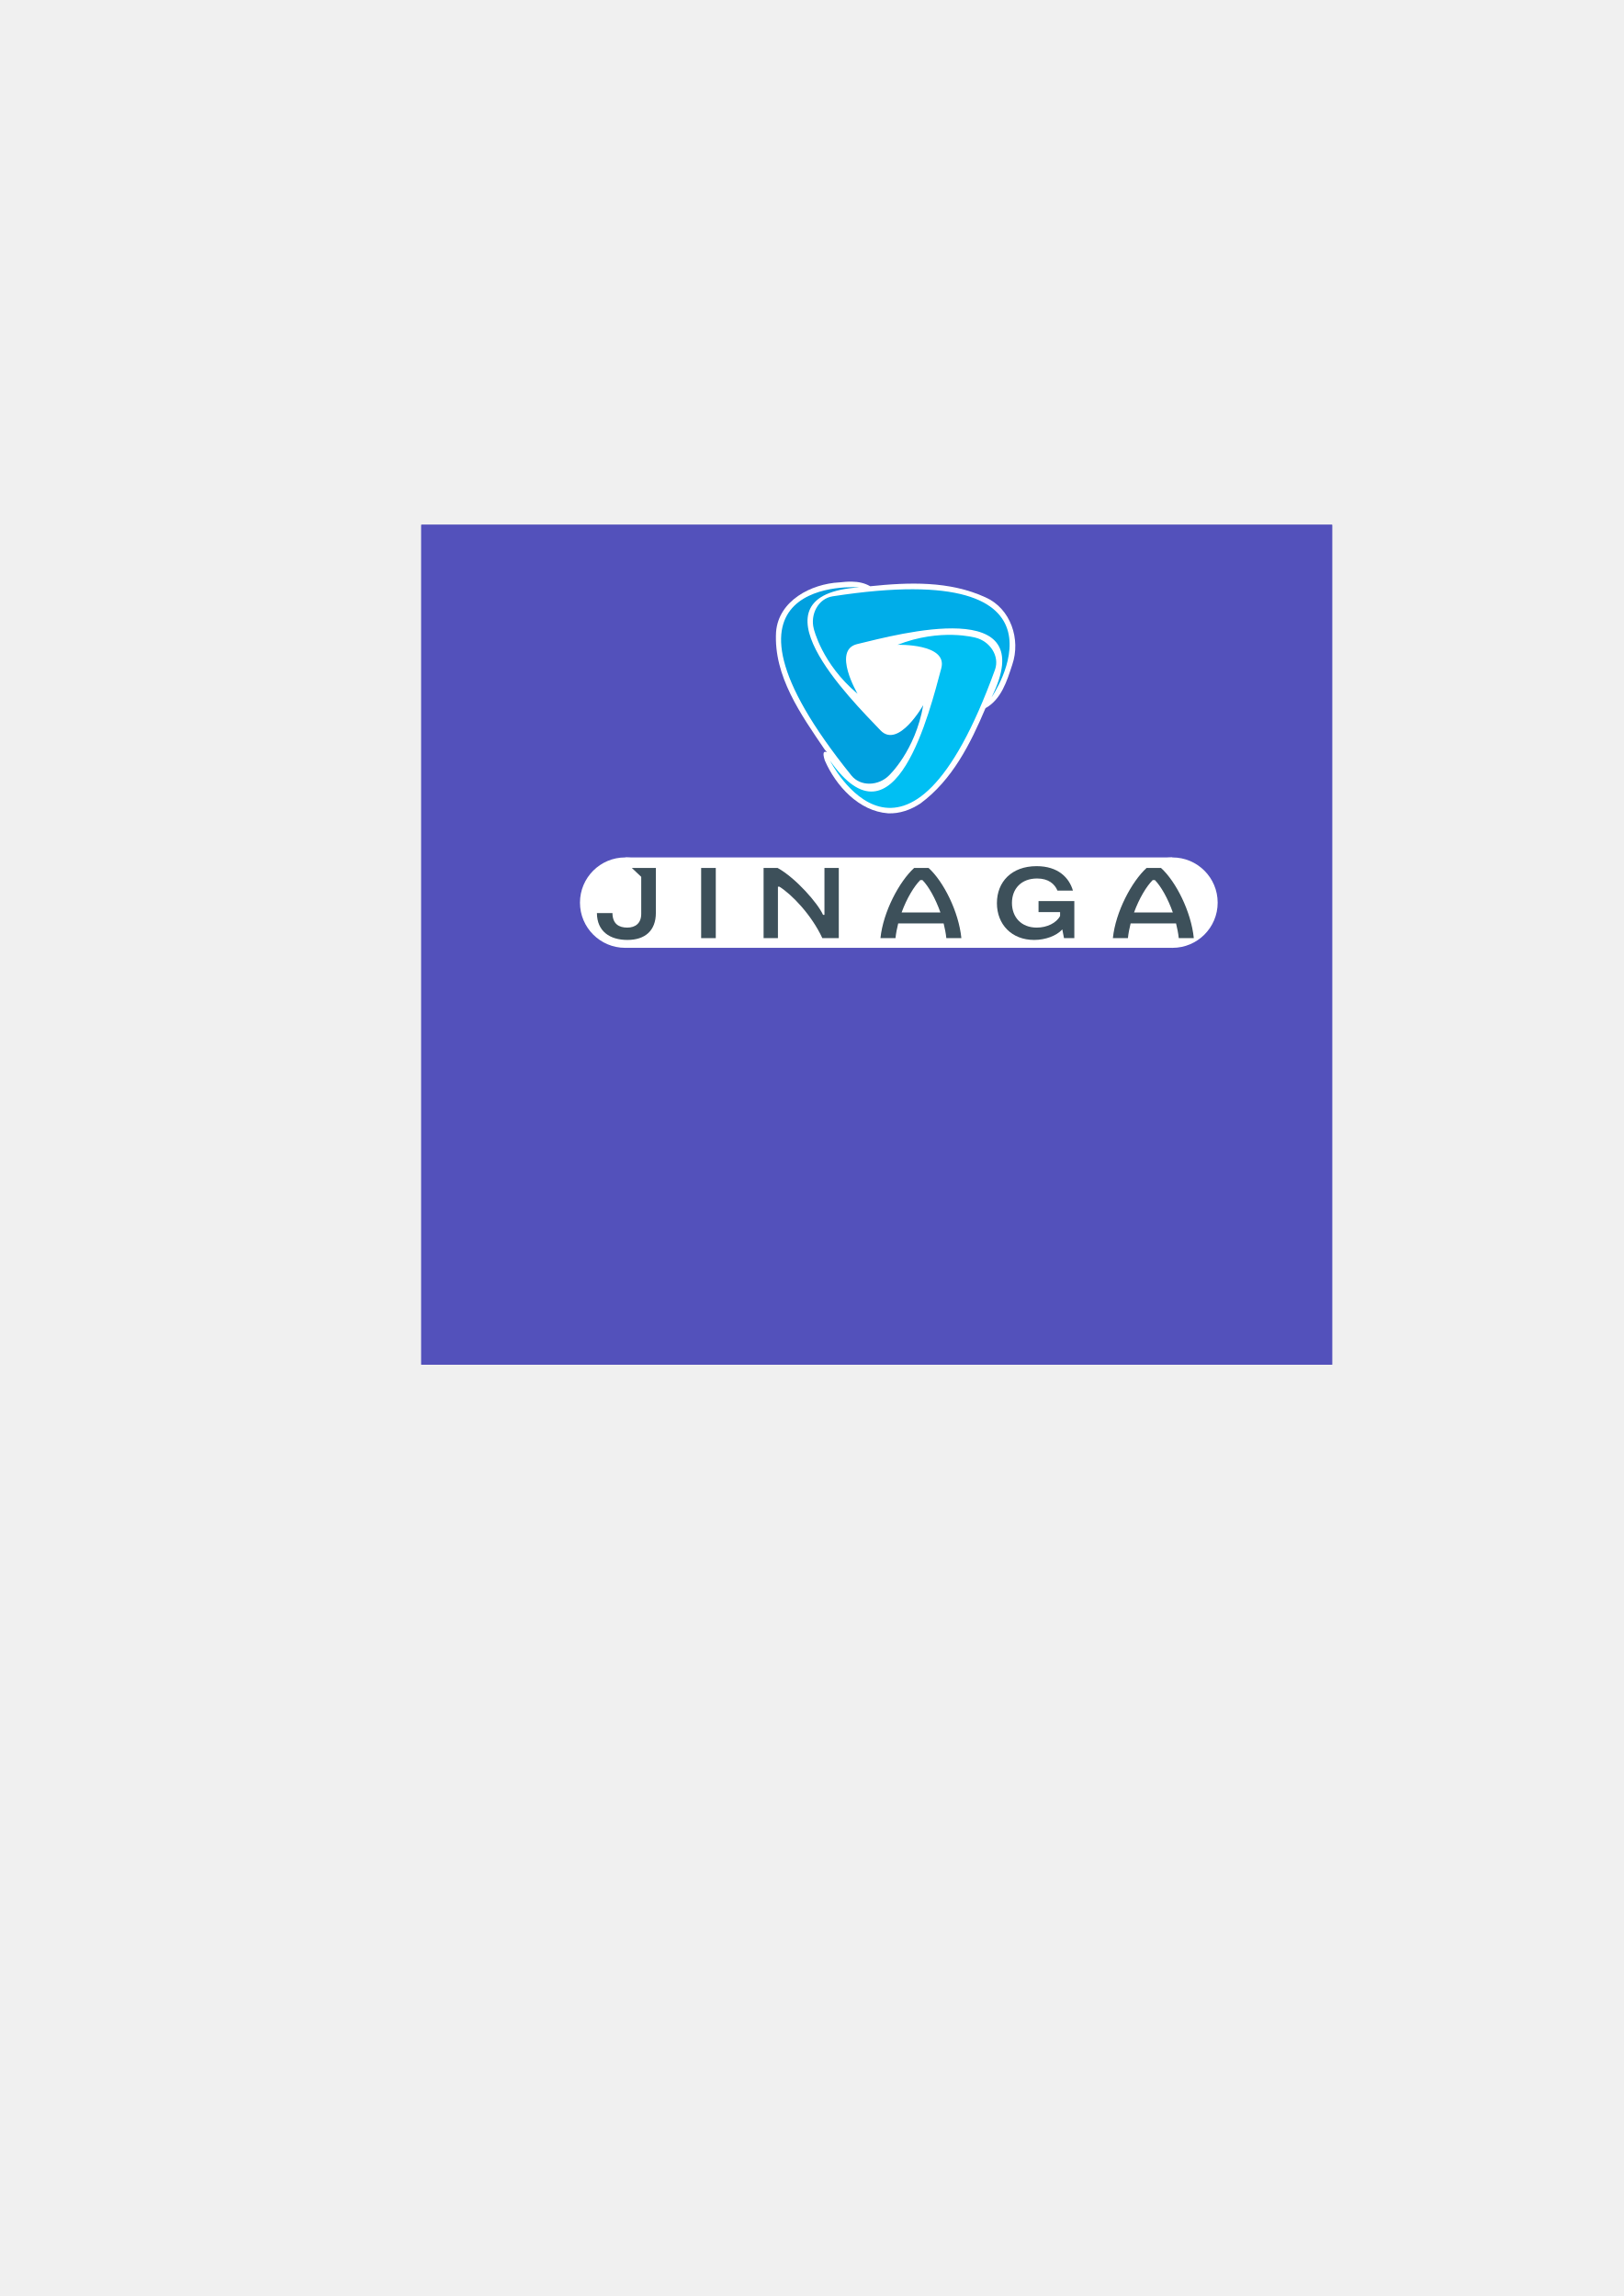
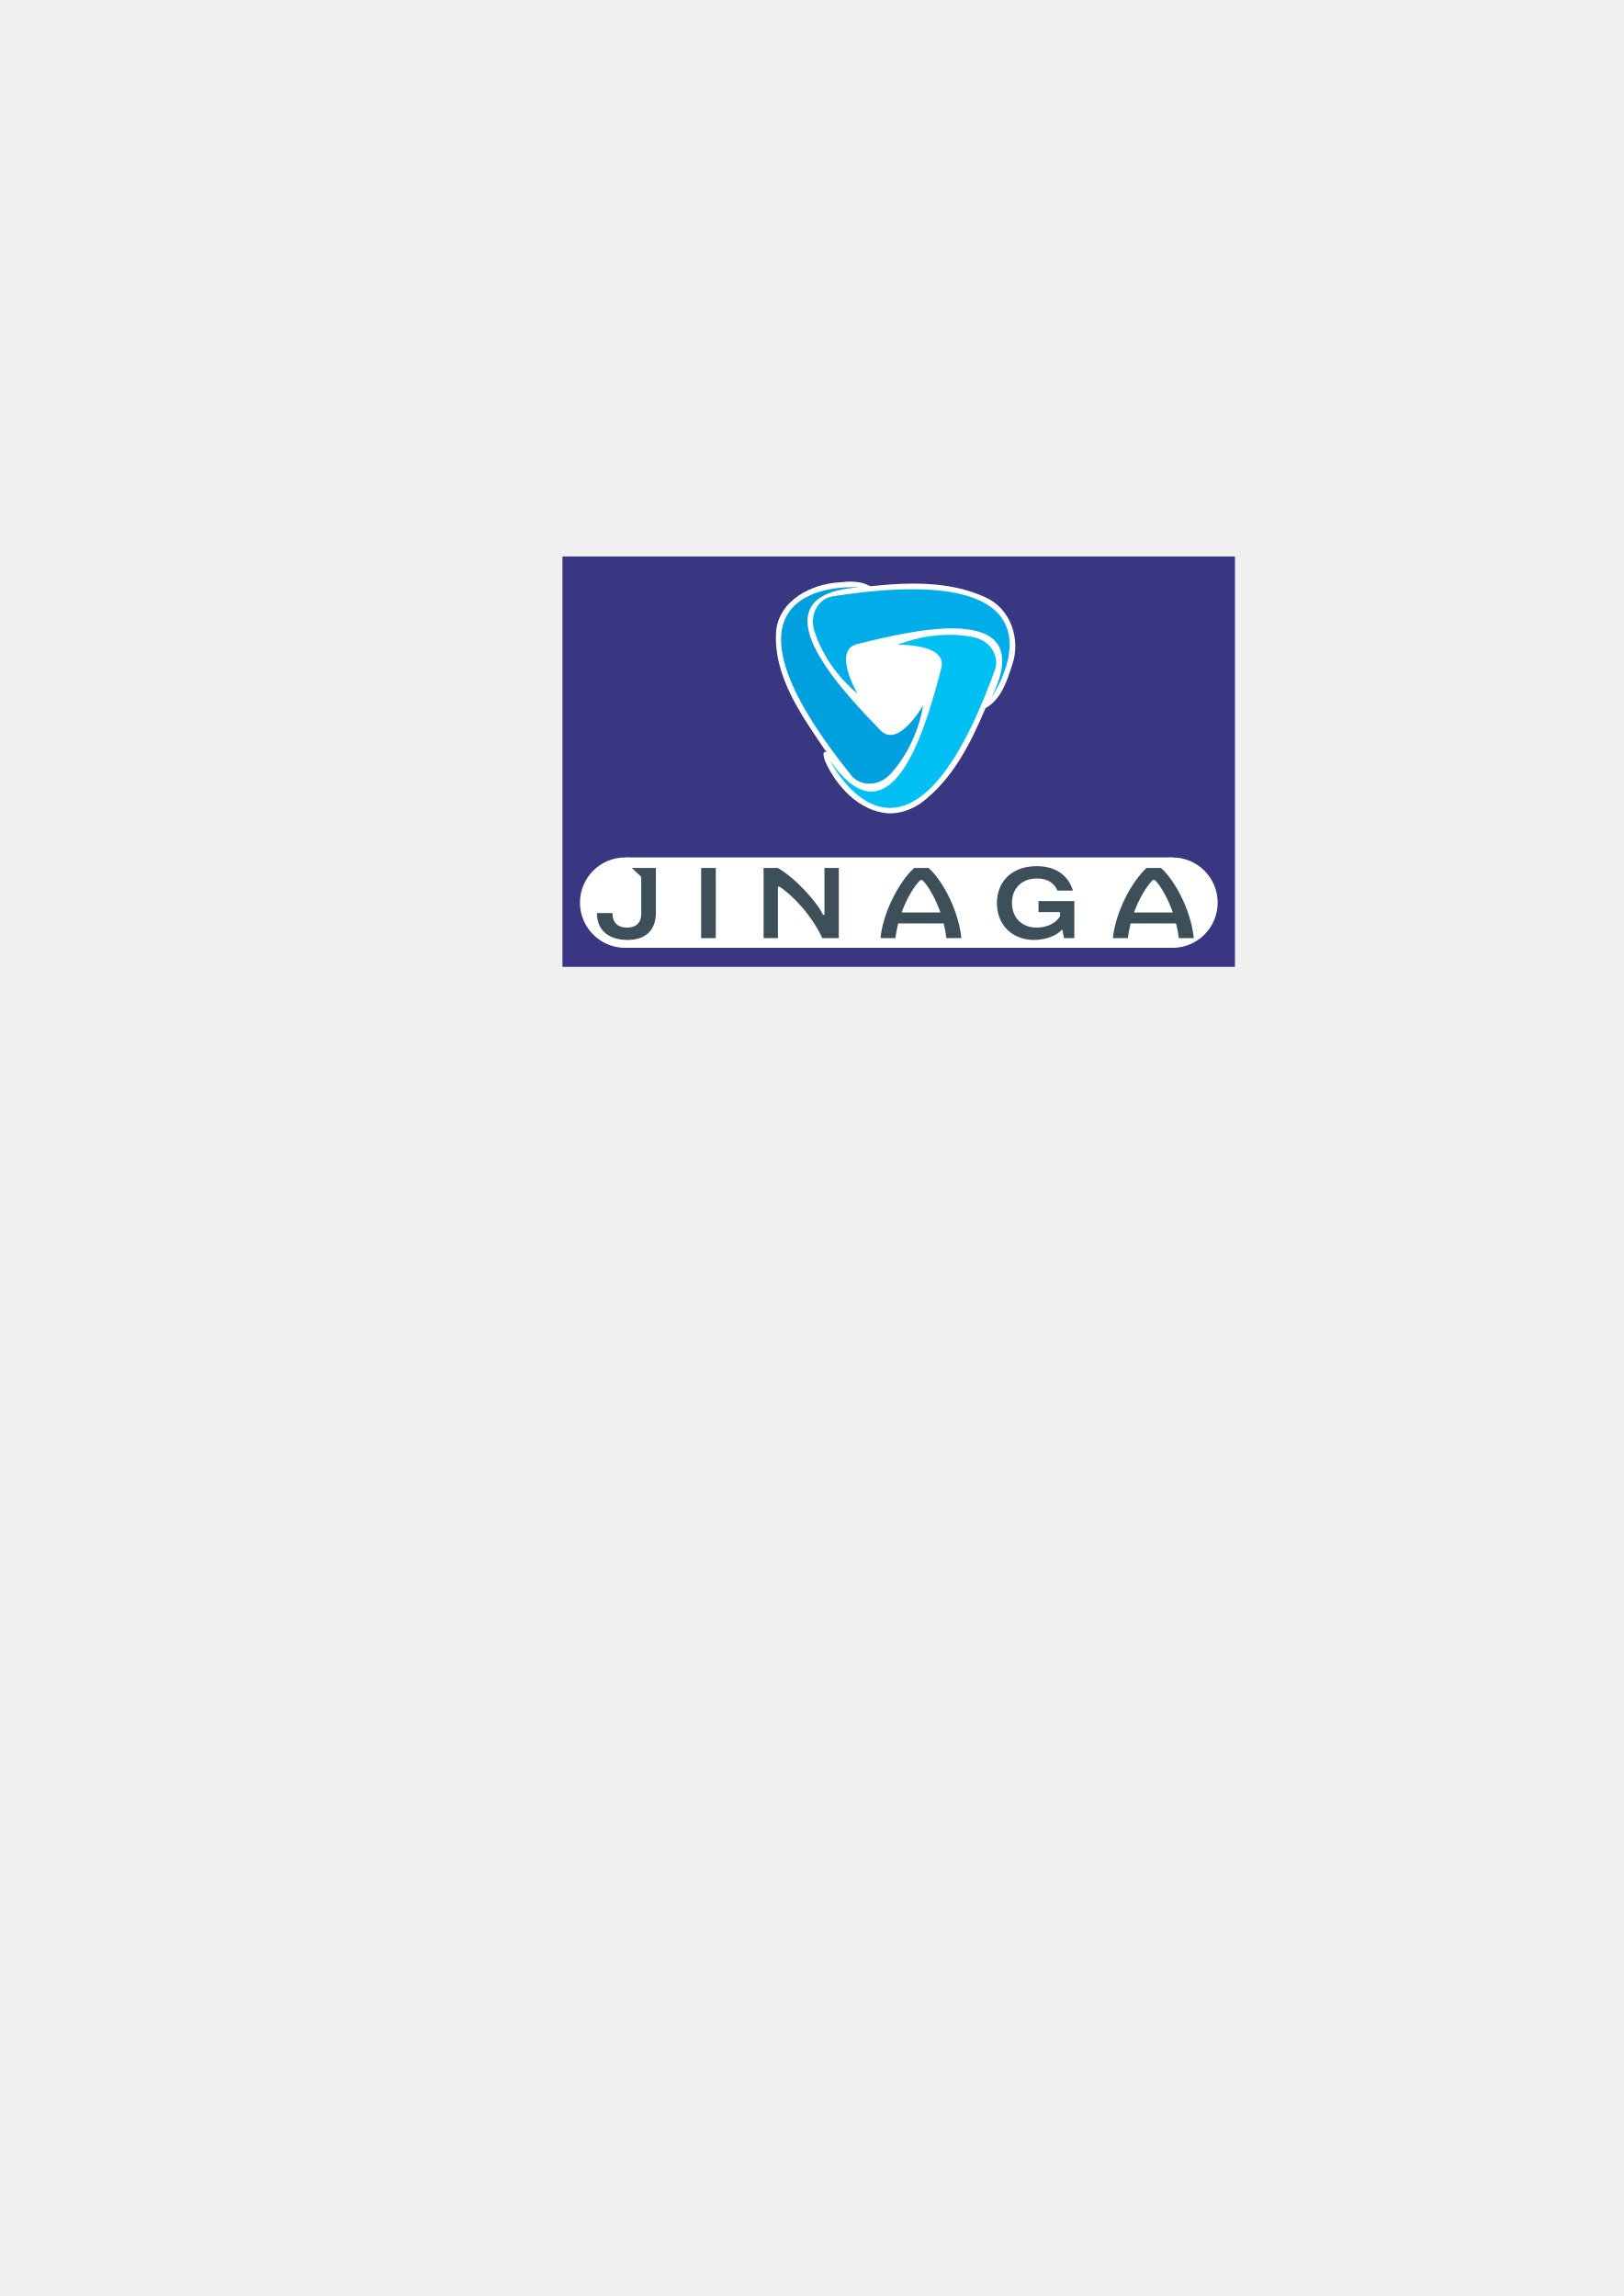
<svg xmlns="http://www.w3.org/2000/svg" width="210mm" height="297mm" viewBox="0 0 210 297" version="1.1" id="svg8">
  <defs id="defs2">
    <clipPath id="clipPath833" clipPathUnits="userSpaceOnUse">
      <path id="path831" d="M 0,595.28 H 841.89 V 0 H 0 Z" />
    </clipPath>
    <clipPath id="clipPath908" clipPathUnits="userSpaceOnUse">
      <path id="path906" d="M 0,595.28 H 841.89 V 0 H 0 Z" />
    </clipPath>
    <clipPath id="clipPath908-0" clipPathUnits="userSpaceOnUse">
      <path id="path906-7" d="M 0,595.28 H 841.89 V 0 H 0 Z" />
    </clipPath>
  </defs>
  <g id="g4909" style="display:inline">
-     <rect y="67.883" x="54.49" height="108.645" width="117.799" id="rect4867" style="opacity:1;fill:#5351bb;fill-opacity:1;stroke-width:0.31" />
-     <rect y="67.883" x="54.49" height="108.645" width="117.799" id="rect4823" style="opacity:1;fill:#5351bb;fill-opacity:1;stroke-width:0.31" />
+     <rect y="71.984" x="72.746" height="53.083" width="86.975" id="rect4823" style="opacity:1;fill:#393782;fill-opacity:1;stroke-width:0.186" />
+     <rect style="opacity:1;fill:#393782;fill-opacity:0.003;stroke-width:0.087" id="rect4987" width="31.64" height="31.607" x="99.971" y="74.37" />
  </g>
  <g id="layer1" style="display:inline">
    <g transform="matrix(0.3527778,0,0,-0.3527778,-32.68526,202.1247)" id="g900" style="fill:#ffffff;fill-opacity:1">
      <g id="g902" style="fill:#ffffff;fill-opacity:1">
        <g clip-path="url(#clipPath908-0)" id="g904" style="fill:#ffffff;fill-opacity:1">
          <g transform="translate(333.1035,238.2617)" id="g910" style="fill:#ffffff;fill-opacity:1">
            <path id="path912" style="fill:#ffffff;fill-opacity:1;fill-rule:nonzero;stroke:none" d="m 0,0 c 0,-6.654 -4.044,-9.964 -10.44,-9.964 -6.397,0 -11.138,3.125 -11.175,9.854 h 5.698 c 0.037,-4.007 2.39,-5.33 5.44,-5.33 2.941,0 5.109,1.58 5.109,5.036 v 13.576 l -3.445,3.259 H 0 Z" />
          </g>
          <path id="path914" style="fill:#ffffff;fill-opacity:1;fill-rule:nonzero;stroke:none" d="m 355.07,228.961 h -5.366 v 25.731 h 5.366 z" />
          <g transform="translate(394.1367,228.9609)" id="g916" style="fill:#ffffff;fill-opacity:1">
            <path id="path918" style="fill:#ffffff;fill-opacity:1;fill-rule:nonzero;stroke:none" d="m 0,0 c -4.005,8.603 -11.248,16.064 -15.733,18.858 h -0.551 V 0 h -5.257 v 25.731 h 5.147 C -9.705,22.019 -1.618,12.755 0.259,8.528 H 0.772 V 25.731 H 6.028 V 0 Z" />
          </g>
          <g transform="translate(423.1953,238.3711)" id="g920" style="fill:#ffffff;fill-opacity:1">
            <path id="path922" style="fill:#ffffff;fill-opacity:1;fill-rule:nonzero;stroke:none" d="M 0,0 H 14.229 C 12.427,5.109 9.89,9.595 7.646,11.873 H 6.839 C 4.559,9.595 1.877,5.146 0,0 M 9.89,16.321 C 15.367,11.359 20.955,0.257 21.909,-9.41 h -5.513 c -0.184,1.802 -0.552,3.603 -0.992,5.403 H -1.248 c -0.441,-1.8 -0.81,-3.601 -0.992,-5.403 h -5.515 c 0.991,9.667 6.91,20.769 12.351,25.731 z" />
          </g>
          <g transform="translate(482.1064,232.1582)" id="g924" style="fill:#ffffff;fill-opacity:1">
            <path id="path926" style="fill:#ffffff;fill-opacity:1;fill-rule:nonzero;stroke:none" d="m 0,0 c -2.133,-2.353 -6.176,-3.86 -10.33,-3.86 -8.197,0 -13.64,5.662 -13.64,13.492 0,7.794 5.368,13.563 14.559,13.563 7.903,0 11.946,-4.261 13.307,-8.967 h -5.661 c -1.031,2.425 -3.272,4.446 -7.464,4.446 -5.844,0 -9.226,-3.785 -9.226,-8.969 0,-5.22 3.42,-9.042 9.079,-9.042 3.823,0 7.243,1.727 8.566,4.264 v 1.422 h -7.903 v 4.043 H 4.411 V -3.197 H 0.623 Z" />
          </g>
          <g transform="translate(508.4072,238.3711)" id="g928" style="fill:#ffffff;fill-opacity:1">
            <path id="path930" style="fill:#ffffff;fill-opacity:1;fill-rule:nonzero;stroke:none" d="m 0,0 h 14.226 c -1.8,5.109 -4.337,9.595 -6.58,11.873 H 6.838 C 4.558,9.595 1.874,5.146 0,0 M 9.889,16.321 C 15.366,11.359 20.954,0.257 21.909,-9.41 h -5.513 c -0.184,1.802 -0.551,3.603 -0.995,5.403 h -16.65 c -0.441,-1.8 -0.81,-3.601 -0.994,-5.403 h -5.513 c 0.991,9.667 6.911,20.769 12.352,25.731 z" />
          </g>
          <g transform="translate(437.7354,327.8862)" id="g932" style="fill:#ffffff;fill-opacity:1">
            <path style="fill:#ffffff;fill-opacity:1;fill-rule:nonzero;stroke:none;stroke-width:1.333" d="m 416.469,284.369 c -2.032,-0.042 -4.094,0.13 -6.129,0.355 -13.835,0.708 -29.762,8.916 -30.979,24.232 -1.27,21.586 12.206,40.462 23.752,57.482 0.392,0.431 0.777,0.882 1.154,1.35 -1.554,-0.72 -2.372,0.045 -1.07,4.029 5.372,12.314 16.58,24.764 30.893,25.812 5.673,0.272 11.23,-1.739 15.9,-4.861 15.493,-11.471 24.313,-28.985 31.738,-46.539 7.756,-4.29 10.507,-13.362 13.098,-21.283 4.217,-12.353 -0.743,-27.427 -13.08,-32.902 -17.623,-8.087 -37.302,-7.414 -56.385,-5.428 -2.769,-1.62 -5.796,-2.184 -8.893,-2.248 z" transform="matrix(0.75,0,0,-0.75,-345.0843,245.0656)" id="path934" />
          </g>
          <g transform="translate(415.4419,305.1563)" id="g936" style="fill:#ffffff;fill-opacity:1" />
          <g transform="translate(406.896,336.7788)" id="g940" style="fill:#ffffff;fill-opacity:1" />
        </g>
      </g>
    </g>
    <circle style="opacity:1;fill:#ffffff;fill-opacity:1;stroke-width:0.265" id="path4979" cx="80.857" cy="116.76" r="5.847" />
    <circle r="5.847" cy="116.761" cx="151.639" id="circle4981" style="opacity:1;fill:#ffffff;fill-opacity:1;stroke-width:0.265" />
    <rect style="opacity:1;fill:#ffffff;fill-opacity:1;stroke-width:0.265" id="rect4983" width="70.693" height="11.693" x="80.916" y="110.913" />
  </g>
  <g id="g4865" style="display:inline">
    <g id="g4863" transform="matrix(0.3527778,0,0,-0.3527778,-32.68526,202.1247)">
      <g id="g4861">
        <g id="g4859" clip-path="url(#clipPath908-0)">
          <g id="g4827" transform="translate(333.1035,238.2617)">
            <path d="m 0,0 c 0,-6.654 -4.044,-9.964 -10.44,-9.964 -6.397,0 -11.138,3.125 -11.175,9.854 h 5.698 c 0.037,-4.007 2.39,-5.33 5.44,-5.33 2.941,0 5.109,1.58 5.109,5.036 v 13.576 l -3.445,3.259 H 0 Z" style="fill:#3d505a;fill-opacity:1;fill-rule:nonzero;stroke:none" id="path4825" />
          </g>
          <path d="m 355.07,228.961 h -5.366 v 25.731 h 5.366 z" style="fill:#3d505a;fill-opacity:1;fill-rule:nonzero;stroke:none" id="path4829" />
          <g id="g4833" transform="translate(394.1367,228.9609)">
            <path d="m 0,0 c -4.005,8.603 -11.248,16.064 -15.733,18.858 h -0.551 V 0 h -5.257 v 25.731 h 5.147 C -9.705,22.019 -1.618,12.755 0.259,8.528 H 0.772 V 25.731 H 6.028 V 0 Z" style="fill:#3d505a;fill-opacity:1;fill-rule:nonzero;stroke:none" id="path4831" />
          </g>
          <g id="g4837" transform="translate(423.1953,238.3711)">
            <path d="M 0,0 H 14.229 C 12.427,5.109 9.89,9.595 7.646,11.873 H 6.839 C 4.559,9.595 1.877,5.146 0,0 M 9.89,16.321 C 15.367,11.359 20.955,0.257 21.909,-9.41 h -5.513 c -0.184,1.802 -0.552,3.603 -0.992,5.403 H -1.248 c -0.441,-1.8 -0.81,-3.601 -0.992,-5.403 h -5.515 c 0.991,9.667 6.91,20.769 12.351,25.731 z" style="fill:#3d505a;fill-opacity:1;fill-rule:nonzero;stroke:none" id="path4835" />
          </g>
          <g id="g4841" transform="translate(482.1064,232.1582)">
            <path d="m 0,0 c -2.133,-2.353 -6.176,-3.86 -10.33,-3.86 -8.197,0 -13.64,5.662 -13.64,13.492 0,7.794 5.368,13.563 14.559,13.563 7.903,0 11.946,-4.261 13.307,-8.967 h -5.661 c -1.031,2.425 -3.272,4.446 -7.464,4.446 -5.844,0 -9.226,-3.785 -9.226,-8.969 0,-5.22 3.42,-9.042 9.079,-9.042 3.823,0 7.243,1.727 8.566,4.264 v 1.422 h -7.903 v 4.043 H 4.411 V -3.197 H 0.623 Z" style="fill:#3d505a;fill-opacity:1;fill-rule:nonzero;stroke:none" id="path4839" />
          </g>
          <g id="g4845" transform="translate(508.4072,238.3711)">
            <path d="m 0,0 h 14.226 c -1.8,5.109 -4.337,9.595 -6.58,11.873 H 6.838 C 4.558,9.595 1.874,5.146 0,0 M 9.889,16.321 C 15.366,11.359 20.954,0.257 21.909,-9.41 h -5.513 c -0.184,1.802 -0.551,3.603 -0.995,5.403 h -16.65 c -0.441,-1.8 -0.81,-3.601 -0.994,-5.403 h -5.513 c 0.991,9.667 6.911,20.769 12.352,25.731 z" style="fill:#3d505a;fill-opacity:1;fill-rule:nonzero;stroke:none" id="path4843" />
          </g>
          <g id="g4849" transform="translate(437.7354,327.8862)">
            <path d="m 0,0 c -4.161,-15.369 -16.842,-68.049 -40.785,-33.848 0,0 28.126,-55.985 60.471,33.321 1.826,5.048 -1.892,10.473 -7.098,11.763 0,0 -12.733,3.619 -28.631,-2.609 0,0 18.531,0.562 16.043,-8.627" style="fill:#00bff3;fill-opacity:1;fill-rule:nonzero;stroke:none" id="path4847" />
          </g>
          <g id="g4853" transform="translate(415.4419,305.1563)">
            <path d="m 0,0 c -10.986,11.526 -49.476,49.669 -7.817,52.428 0,0 -62.459,4.944 -2.831,-68.989 3.371,-4.176 9.941,-3.809 13.738,-0.022 0,0 9.692,9.016 12.602,25.842 C 15.692,9.259 6.576,-6.887 0,0" style="fill:#00a0df;fill-opacity:1;fill-rule:nonzero;stroke:none" id="path4851" />
          </g>
          <g id="g4857" transform="translate(406.896,336.7788)">
            <path d="m 0,0 c 15.483,3.737 67.771,17.935 49.288,-19.501 0,0 35.57,51.576 -58.286,37.016 -5.302,-0.825 -8.273,-6.693 -6.904,-11.877 0,0 2.949,-12.905 16.051,-23.853 0,0 -9.401,15.983 -0.149,18.215" style="fill:#00ade9;fill-opacity:1;fill-rule:nonzero;stroke:none" id="path4855" />
          </g>
        </g>
      </g>
    </g>
  </g>
</svg>
